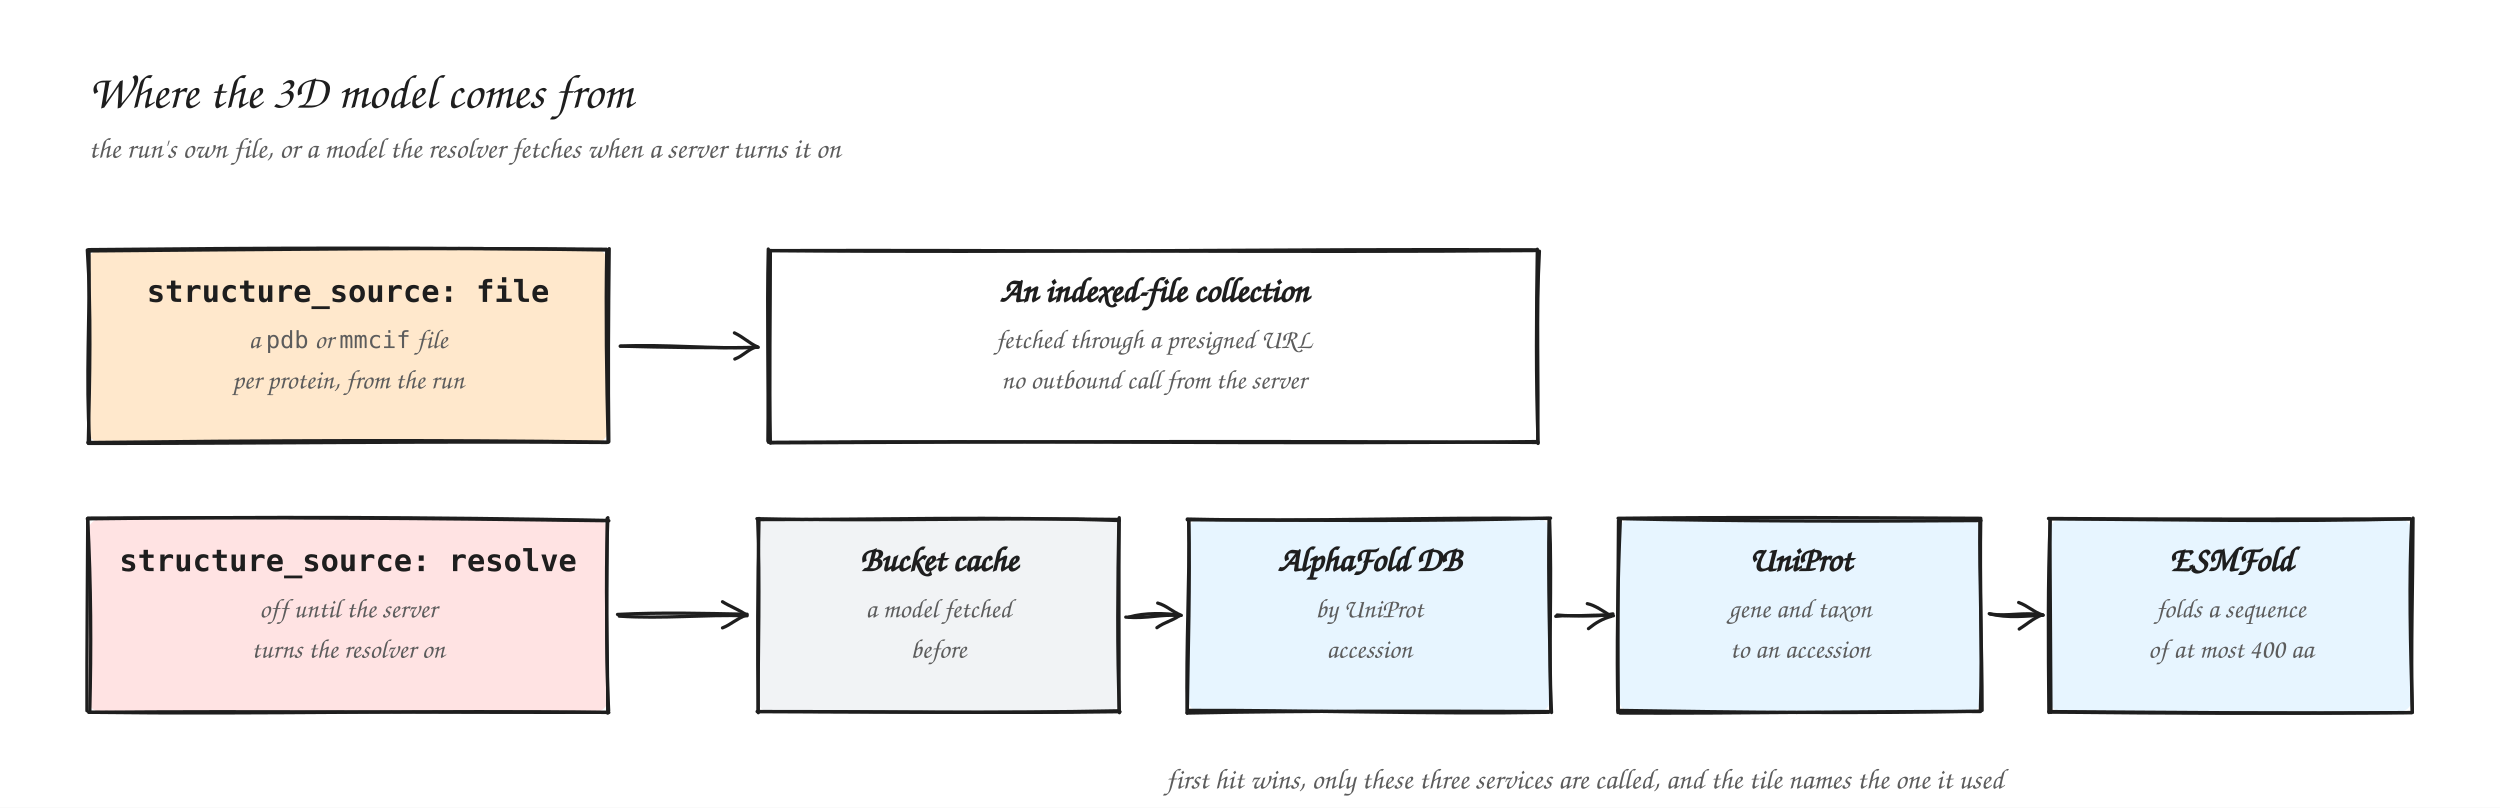
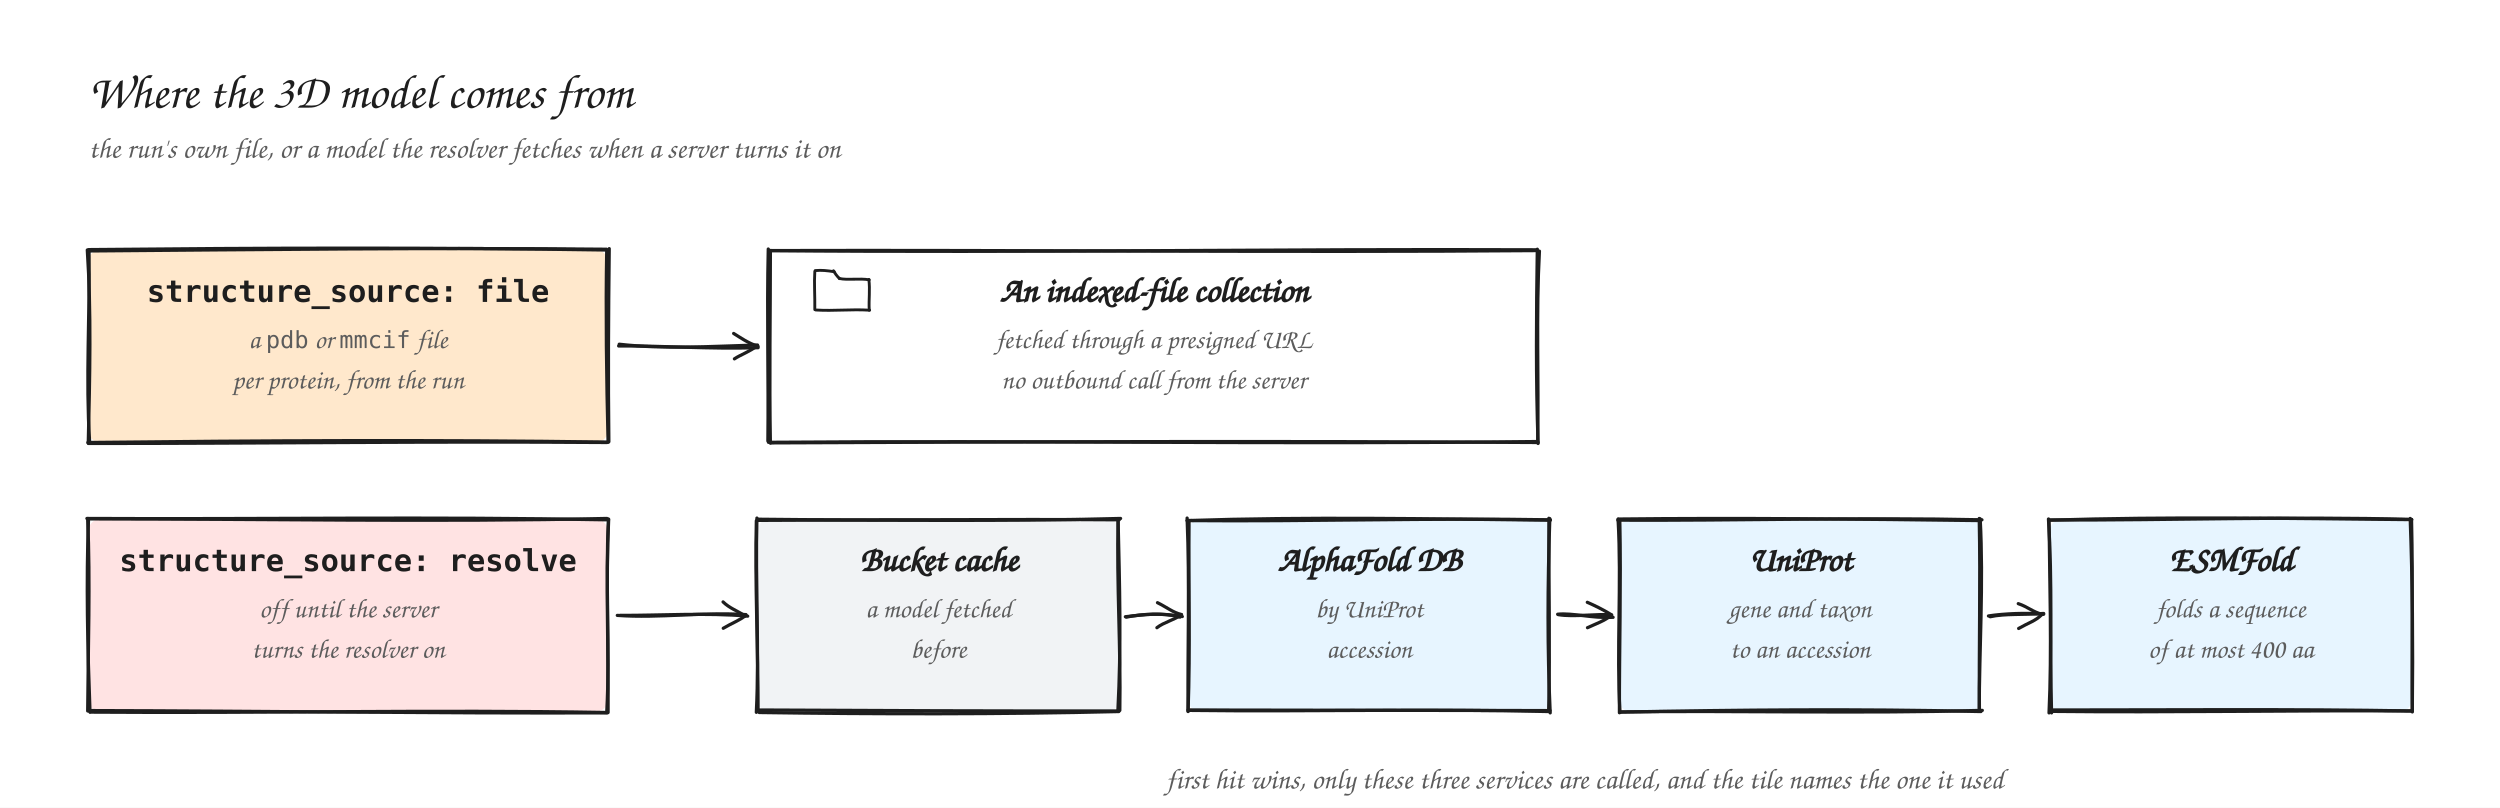
<svg xmlns="http://www.w3.org/2000/svg" width="1300" height="420" viewBox="0 0 1300 420">
  <rect width="1300" height="420" fill="#ffffff" />
  <text x="46.0" y="56.0" font-family="Virgil, Virgil GS, Excalifont, Comic Sans MS, Bradley Hand, cursive" font-size="25" fill="#1e1e1e" text-anchor="start" font-weight="normal">Where the 3D model comes from</text>
  <text x="46.0" y="82.0" font-family="Virgil, Virgil GS, Excalifont, Comic Sans MS, Bradley Hand, cursive" font-size="15" fill="#5c5c5c" text-anchor="start" font-weight="normal">the run's own file, or a model the resolver fetches when a server turns it on</text>
  <rect x="46.0" y="130.0" width="270.0" height="100.0" rx="6" fill="#ffe8cc" />
  <path d="M46.1,129.8 C135.4,128.9 226.5,128.6 315.3,130.0" fill="none" stroke="#1e1e1e" stroke-width="1.7" stroke-linecap="round" />
  <path d="M45.9,130.5 C134.5,129.8 224.6,128.7 315.4,129.6" fill="none" stroke="#1e1e1e" stroke-width="1.7" stroke-linecap="round" />
  <path d="M316.8,129.3 C316.4,164.8 316.2,196.3 316.6,229.7" fill="none" stroke="#1e1e1e" stroke-width="1.7" stroke-linecap="round" />
  <path d="M315.5,130.1 C314.9,162.1 315.4,197.7 316.2,229.8" fill="none" stroke="#1e1e1e" stroke-width="1.7" stroke-linecap="round" />
  <path d="M316.3,229.9 C226.2,228.6 134.6,229.1 45.7,230.1" fill="none" stroke="#1e1e1e" stroke-width="1.7" stroke-linecap="round" />
  <path d="M315.6,230.1 C225.9,229.4 136.9,230.6 46.0,230.6" fill="none" stroke="#1e1e1e" stroke-width="1.7" stroke-linecap="round" />
  <path d="M45.9,230.4 C46.7,196.0 47.5,162.1 45.4,130.0" fill="none" stroke="#1e1e1e" stroke-width="1.7" stroke-linecap="round" />
  <path d="M46.6,229.7 C44.5,197.2 46.8,163.6 46.3,130.2" fill="none" stroke="#1e1e1e" stroke-width="1.7" stroke-linecap="round" />
  <text x="181.0" y="157.0" font-family="Virgil, Virgil GS, Excalifont, Comic Sans MS, Bradley Hand, cursive" font-size="18" fill="#1e1e1e" text-anchor="middle" font-weight="bold">
    <tspan font-family="ui-monospace, SFMono-Regular, Menlo, Consolas, 'DejaVu Sans Mono', monospace" font-size="15.8">structure_source: file</tspan>
  </text>
  <text x="181.0" y="181.0" font-family="Virgil, Virgil GS, Excalifont, Comic Sans MS, Bradley Hand, cursive" font-size="14" fill="#5c5c5c" text-anchor="middle" font-weight="normal">a <tspan font-family="ui-monospace, SFMono-Regular, Menlo, Consolas, 'DejaVu Sans Mono', monospace" font-size="12.3">pdb</tspan> or <tspan font-family="ui-monospace, SFMono-Regular, Menlo, Consolas, 'DejaVu Sans Mono', monospace" font-size="12.3">mmcif</tspan> file</text>
  <text x="181.0" y="202.0" font-family="Virgil, Virgil GS, Excalifont, Comic Sans MS, Bradley Hand, cursive" font-size="14" fill="#5c5c5c" text-anchor="middle" font-weight="normal">per protein, from the run</text>
  <rect x="400.0" y="130.0" width="400.0" height="100.0" rx="6" fill="#ffffff" />
  <path d="M400.0,130.3 C533.6,129.9 667.8,131.4 799.3,130.3" fill="none" stroke="#1e1e1e" stroke-width="1.7" stroke-linecap="round" />
  <path d="M399.8,130.3 C533.8,131.6 667.7,129.3 799.2,129.9" fill="none" stroke="#1e1e1e" stroke-width="1.7" stroke-linecap="round" />
  <path d="M799.4,129.6 C798.9,162.1 798.6,197.5 799.8,230.6" fill="none" stroke="#1e1e1e" stroke-width="1.7" stroke-linecap="round" />
  <path d="M800.5,130.6 C798.7,163.2 800.2,197.9 799.6,229.9" fill="none" stroke="#1e1e1e" stroke-width="1.7" stroke-linecap="round" />
  <path d="M799.5,229.6 C666.2,231.2 534.8,228.9 399.6,230.0" fill="none" stroke="#1e1e1e" stroke-width="1.7" stroke-linecap="round" />
  <path d="M799.8,230.1 C667.0,229.2 531.7,229.7 400.7,230.3" fill="none" stroke="#1e1e1e" stroke-width="1.7" stroke-linecap="round" />
  <path d="M400.6,230.4 C400.0,197.0 400.6,161.9 400.6,130.5" fill="none" stroke="#1e1e1e" stroke-width="1.7" stroke-linecap="round" />
  <path d="M399.3,229.3 C399.7,196.3 398.7,163.8 399.5,129.5" fill="none" stroke="#1e1e1e" stroke-width="1.7" stroke-linecap="round" />
+   <path d="M423.7,161.0 C423.8,153.7 423.3,147.2 423.7,141.2" fill="none" stroke="#1e1e1e" stroke-width="1.5" stroke-linecap="round" />
+   <path d="M423.9,140.7 C427.3,140.4 430.0,140.7 433.8,141.3" fill="none" stroke="#1e1e1e" stroke-width="1.5" stroke-linecap="round" />
+   <path d="M433.4,140.8 C434.4,142.3 434.8,143.2 436.6,144.9" fill="none" stroke="#1e1e1e" stroke-width="1.5" stroke-linecap="round" />
+   <path d="M436.4,144.8 C440.9,145.8 446.8,144.6 452.0,145.5" fill="none" stroke="#1e1e1e" stroke-width="1.5" stroke-linecap="round" />
+   <path d="M451.8,145.3 C452.5,150.7 451.7,155.6 452.0,161.3" fill="none" stroke="#1e1e1e" stroke-width="1.5" stroke-linecap="round" />
+   <path d="M452.2,161.3 C442.4,160.7 433.8,161.8 424.2,161.2" fill="none" stroke="#1e1e1e" stroke-width="1.5" stroke-linecap="round" />
  <text x="600.0" y="157.0" font-family="Virgil, Virgil GS, Excalifont, Comic Sans MS, Bradley Hand, cursive" font-size="18" fill="#1e1e1e" text-anchor="middle" font-weight="bold">An indexed-file collection</text>
  <text x="600.0" y="181.0" font-family="Virgil, Virgil GS, Excalifont, Comic Sans MS, Bradley Hand, cursive" font-size="14" fill="#5c5c5c" text-anchor="middle" font-weight="normal">fetched through a presigned URL</text>
  <text x="600.0" y="202.0" font-family="Virgil, Virgil GS, Excalifont, Comic Sans MS, Bradley Hand, cursive" font-size="14" fill="#5c5c5c" text-anchor="middle" font-weight="normal">no outbound call from the server</text>
  <rect x="46.0" y="270.0" width="270.0" height="100.0" rx="6" fill="#ffe3e3" />
-   <path d="M45.4,269.8 C135.5,268.6 224.4,268.9 315.2,270.6" fill="none" stroke="#1e1e1e" stroke-width="1.7" stroke-linecap="round" />
-   <path d="M45.8,269.4 C136.4,268.9 225.2,269.5 316.6,270.8" fill="none" stroke="#1e1e1e" stroke-width="1.7" stroke-linecap="round" />
-   <path d="M315.7,269.6 C315.9,303.3 314.7,335.4 316.5,369.5" fill="none" stroke="#1e1e1e" stroke-width="1.7" stroke-linecap="round" />
-   <path d="M316.1,269.2 C314.5,304.8 316.1,335.5 316.0,370.8" fill="none" stroke="#1e1e1e" stroke-width="1.7" stroke-linecap="round" />
-   <path d="M315.5,370.4 C227.2,370.6 135.2,369.6 46.1,370.4" fill="none" stroke="#1e1e1e" stroke-width="1.7" stroke-linecap="round" />
-   <path d="M316.6,370.5 C225.5,369.1 137.0,371.6 46.5,370.4" fill="none" stroke="#1e1e1e" stroke-width="1.7" stroke-linecap="round" />
-   <path d="M45.2,369.6 C45.1,336.7 45.5,301.8 45.6,270.3" fill="none" stroke="#1e1e1e" stroke-width="1.7" stroke-linecap="round" />
-   <path d="M46.7,369.8 C47.5,336.5 47.4,304.9 45.6,269.6" fill="none" stroke="#1e1e1e" stroke-width="1.7" stroke-linecap="round" />
+   <path d="M45.2,269.6 C135.1,270.1 225.5,268.5 315.6,270.3" fill="none" stroke="#1e1e1e" stroke-width="1.7" stroke-linecap="round" />
+   <path d="M46.7,269.8 C137.5,269.8 227.4,271.6 315.6,269.6" fill="none" stroke="#1e1e1e" stroke-width="1.7" stroke-linecap="round" />
+   <path d="M316.5,270.0 C315.0,302.4 316.4,337.9 316.2,370.5" fill="none" stroke="#1e1e1e" stroke-width="1.7" stroke-linecap="round" />
+   <path d="M316.4,270.0 C314.7,303.8 317.3,337.6 315.5,370.5" fill="none" stroke="#1e1e1e" stroke-width="1.7" stroke-linecap="round" />
+   <path d="M315.8,370.7 C225.5,371.0 137.5,369.7 46.4,369.5" fill="none" stroke="#1e1e1e" stroke-width="1.7" stroke-linecap="round" />
+   <path d="M315.4,370.5 C224.8,368.9 137.3,371.0 46.8,370.3" fill="none" stroke="#1e1e1e" stroke-width="1.7" stroke-linecap="round" />
+   <path d="M46.8,370.2 C45.5,336.8 44.8,301.8 46.0,270.7" fill="none" stroke="#1e1e1e" stroke-width="1.7" stroke-linecap="round" />
+   <path d="M45.6,369.7 C45.8,337.9 47.0,302.4 45.6,270.1" fill="none" stroke="#1e1e1e" stroke-width="1.7" stroke-linecap="round" />
  <text x="181.0" y="297.0" font-family="Virgil, Virgil GS, Excalifont, Comic Sans MS, Bradley Hand, cursive" font-size="18" fill="#1e1e1e" text-anchor="middle" font-weight="bold">
    <tspan font-family="ui-monospace, SFMono-Regular, Menlo, Consolas, 'DejaVu Sans Mono', monospace" font-size="15.8">structure_source: resolve</tspan>
  </text>
  <text x="181.0" y="321.0" font-family="Virgil, Virgil GS, Excalifont, Comic Sans MS, Bradley Hand, cursive" font-size="14" fill="#5c5c5c" text-anchor="middle" font-weight="normal">off until the server</text>
  <text x="181.0" y="342.0" font-family="Virgil, Virgil GS, Excalifont, Comic Sans MS, Bradley Hand, cursive" font-size="14" fill="#5c5c5c" text-anchor="middle" font-weight="normal">turns the resolver on</text>
-   <path d="M322.7,180.0 C344.8,178.8 370.5,181.6 394.3,180.6" fill="none" stroke="#1e1e1e" stroke-width="1.7" stroke-linecap="round" />
-   <path d="M322.5,180.0 C344.3,180.6 371.6,181.1 393.4,180.6" fill="none" stroke="#1e1e1e" stroke-width="1.7" stroke-linecap="round" />
-   <path d="M393.9,180.4 C389.5,178.4 386.7,175.4 381.9,173.1" fill="none" stroke="#1e1e1e" stroke-width="1.7" stroke-linecap="round" />
-   <path d="M393.6,180.3 C389.1,181.5 386.6,185.0 382.1,186.7" fill="none" stroke="#1e1e1e" stroke-width="1.7" stroke-linecap="round" />
+   <path d="M321.7,179.9 C345.0,179.7 368.5,181.6 394.2,180.8" fill="none" stroke="#1e1e1e" stroke-width="1.7" stroke-linecap="round" />
+   <path d="M322.0,179.0 C345.7,181.7 370.0,180.1 393.9,179.4" fill="none" stroke="#1e1e1e" stroke-width="1.7" stroke-linecap="round" />
+   <path d="M394.2,180.1 C388.9,178.4 385.1,175.6 381.5,173.4" fill="none" stroke="#1e1e1e" stroke-width="1.7" stroke-linecap="round" />
+   <path d="M393.7,179.8 C390.0,182.8 385.0,184.5 381.9,186.6" fill="none" stroke="#1e1e1e" stroke-width="1.7" stroke-linecap="round" />
  <rect x="394.0" y="270.0" width="188.0" height="100.0" rx="6" fill="#f1f3f5" />
-   <path d="M394.8,270.2 C456.2,270.2 518.2,268.4 582.0,270.7" fill="none" stroke="#1e1e1e" stroke-width="1.7" stroke-linecap="round" />
-   <path d="M393.6,269.7 C456.5,271.2 520.4,269.1 581.6,270.1" fill="none" stroke="#1e1e1e" stroke-width="1.7" stroke-linecap="round" />
-   <path d="M581.8,269.9 C581.2,303.1 580.8,338.0 582.1,370.6" fill="none" stroke="#1e1e1e" stroke-width="1.7" stroke-linecap="round" />
-   <path d="M582.0,269.2 C581.7,304.7 582.0,336.8 581.9,369.5" fill="none" stroke="#1e1e1e" stroke-width="1.7" stroke-linecap="round" />
-   <path d="M582.4,370.1 C517.7,371.0 455.6,369.9 393.7,370.0" fill="none" stroke="#1e1e1e" stroke-width="1.7" stroke-linecap="round" />
-   <path d="M581.6,369.6 C519.5,370.9 455.4,370.2 394.4,370.0" fill="none" stroke="#1e1e1e" stroke-width="1.7" stroke-linecap="round" />
-   <path d="M394.2,370.0 C394.2,337.5 395.3,303.2 394.0,270.3" fill="none" stroke="#1e1e1e" stroke-width="1.7" stroke-linecap="round" />
-   <path d="M394.3,370.6 C393.8,336.8 393.9,304.7 394.7,269.6" fill="none" stroke="#1e1e1e" stroke-width="1.7" stroke-linecap="round" />
+   <path d="M394.2,270.0 C456.9,270.8 520.7,269.8 582.0,270.3" fill="none" stroke="#1e1e1e" stroke-width="1.7" stroke-linecap="round" />
+   <path d="M394.3,270.6 C456.5,270.1 519.3,271.4 582.7,269.6" fill="none" stroke="#1e1e1e" stroke-width="1.7" stroke-linecap="round" />
+   <path d="M581.4,269.9 C582.2,304.8 583.1,335.5 581.3,369.6" fill="none" stroke="#1e1e1e" stroke-width="1.7" stroke-linecap="round" />
+   <path d="M581.4,270.3 C580.6,303.9 582.9,337.9 582.3,369.4" fill="none" stroke="#1e1e1e" stroke-width="1.7" stroke-linecap="round" />
+   <path d="M581.8,370.0 C520.6,371.5 455.8,371.4 394.8,370.5" fill="none" stroke="#1e1e1e" stroke-width="1.7" stroke-linecap="round" />
+   <path d="M581.5,369.7 C518.3,369.8 456.7,369.5 394.4,369.2" fill="none" stroke="#1e1e1e" stroke-width="1.7" stroke-linecap="round" />
+   <path d="M394.2,370.0 C394.2,336.5 392.5,302.8 393.3,270.8" fill="none" stroke="#1e1e1e" stroke-width="1.7" stroke-linecap="round" />
+   <path d="M393.3,370.4 C394.9,338.2 392.7,302.6 393.6,269.4" fill="none" stroke="#1e1e1e" stroke-width="1.7" stroke-linecap="round" />
  <text x="488.0" y="297.0" font-family="Virgil, Virgil GS, Excalifont, Comic Sans MS, Bradley Hand, cursive" font-size="18" fill="#1e1e1e" text-anchor="middle" font-weight="bold">Bucket cache</text>
  <text x="488.0" y="321.0" font-family="Virgil, Virgil GS, Excalifont, Comic Sans MS, Bradley Hand, cursive" font-size="14" fill="#5c5c5c" text-anchor="middle" font-weight="normal">a model fetched</text>
  <text x="488.0" y="342.0" font-family="Virgil, Virgil GS, Excalifont, Comic Sans MS, Bradley Hand, cursive" font-size="14" fill="#5c5c5c" text-anchor="middle" font-weight="normal">before</text>
  <rect x="618.0" y="270.0" width="188.0" height="100.0" rx="6" fill="#e7f5ff" />
-   <path d="M617.4,269.9 C680.9,271.4 744.4,268.8 805.3,269.6" fill="none" stroke="#1e1e1e" stroke-width="1.7" stroke-linecap="round" />
-   <path d="M617.4,270.3 C679.3,270.5 744.2,271.3 806.3,269.4" fill="none" stroke="#1e1e1e" stroke-width="1.7" stroke-linecap="round" />
-   <path d="M805.8,270.0 C807.2,304.8 805.1,338.1 806.8,370.5" fill="none" stroke="#1e1e1e" stroke-width="1.7" stroke-linecap="round" />
-   <path d="M805.5,269.7 C804.9,303.1 806.0,336.2 806.4,369.2" fill="none" stroke="#1e1e1e" stroke-width="1.7" stroke-linecap="round" />
-   <path d="M806.2,370.0 C743.5,369.8 679.1,369.5 617.3,370.8" fill="none" stroke="#1e1e1e" stroke-width="1.7" stroke-linecap="round" />
-   <path d="M805.3,370.4 C744.3,371.5 679.4,369.2 617.6,369.4" fill="none" stroke="#1e1e1e" stroke-width="1.7" stroke-linecap="round" />
-   <path d="M617.4,370.7 C617.8,338.0 619.0,302.6 618.1,270.3" fill="none" stroke="#1e1e1e" stroke-width="1.7" stroke-linecap="round" />
-   <path d="M617.3,370.7 C616.7,335.3 618.6,303.1 618.2,270.5" fill="none" stroke="#1e1e1e" stroke-width="1.7" stroke-linecap="round" />
+   <path d="M617.4,270.7 C680.4,271.3 744.4,269.2 806.1,270.3" fill="none" stroke="#1e1e1e" stroke-width="1.7" stroke-linecap="round" />
+   <path d="M617.3,270.7 C679.4,268.6 743.9,269.8 806.2,270.5" fill="none" stroke="#1e1e1e" stroke-width="1.7" stroke-linecap="round" />
+   <path d="M805.9,269.7 C804.7,304.5 804.6,337.8 806.1,370.7" fill="none" stroke="#1e1e1e" stroke-width="1.7" stroke-linecap="round" />
+   <path d="M805.4,269.5 C805.3,302.1 806.1,335.8 805.3,369.5" fill="none" stroke="#1e1e1e" stroke-width="1.7" stroke-linecap="round" />
+   <path d="M806.0,369.5 C742.7,369.4 681.5,369.3 617.8,369.2" fill="none" stroke="#1e1e1e" stroke-width="1.7" stroke-linecap="round" />
+   <path d="M805.5,370.0 C742.5,368.4 681.4,370.2 618.7,369.4" fill="none" stroke="#1e1e1e" stroke-width="1.7" stroke-linecap="round" />
+   <path d="M617.8,370.0 C619.0,336.4 618.0,304.4 618.3,270.8" fill="none" stroke="#1e1e1e" stroke-width="1.7" stroke-linecap="round" />
+   <path d="M617.8,369.8 C617.5,337.7 618.7,303.8 617.3,269.4" fill="none" stroke="#1e1e1e" stroke-width="1.7" stroke-linecap="round" />
  <text x="712.0" y="297.0" font-family="Virgil, Virgil GS, Excalifont, Comic Sans MS, Bradley Hand, cursive" font-size="18" fill="#1e1e1e" text-anchor="middle" font-weight="bold">AlphaFold DB</text>
  <text x="712.0" y="321.0" font-family="Virgil, Virgil GS, Excalifont, Comic Sans MS, Bradley Hand, cursive" font-size="14" fill="#5c5c5c" text-anchor="middle" font-weight="normal">by UniProt</text>
  <text x="712.0" y="342.0" font-family="Virgil, Virgil GS, Excalifont, Comic Sans MS, Bradley Hand, cursive" font-size="14" fill="#5c5c5c" text-anchor="middle" font-weight="normal">accession</text>
  <rect x="842.0" y="270.0" width="188.0" height="100.0" rx="6" fill="#e7f5ff" />
-   <path d="M841.9,269.7 C903.3,271.1 965.9,271.2 1030.1,270.7" fill="none" stroke="#1e1e1e" stroke-width="1.7" stroke-linecap="round" />
-   <path d="M841.4,269.5 C903.9,268.8 967.4,269.2 1029.3,269.5" fill="none" stroke="#1e1e1e" stroke-width="1.7" stroke-linecap="round" />
-   <path d="M1030.0,269.5 C1029.4,302.7 1030.8,336.0 1029.8,369.2" fill="none" stroke="#1e1e1e" stroke-width="1.7" stroke-linecap="round" />
-   <path d="M1029.5,270.0 C1029.2,301.8 1030.7,336.8 1030.7,369.4" fill="none" stroke="#1e1e1e" stroke-width="1.7" stroke-linecap="round" />
-   <path d="M1029.8,370.0 C968.4,369.8 904.7,371.1 842.3,370.8" fill="none" stroke="#1e1e1e" stroke-width="1.7" stroke-linecap="round" />
-   <path d="M1029.8,369.8 C966.8,371.1 905.3,370.4 841.3,369.4" fill="none" stroke="#1e1e1e" stroke-width="1.7" stroke-linecap="round" />
-   <path d="M841.3,370.5 C840.6,337.4 841.2,302.3 842.6,270.3" fill="none" stroke="#1e1e1e" stroke-width="1.7" stroke-linecap="round" />
-   <path d="M841.5,369.9 C841.3,335.8 841.3,303.2 841.6,270.7" fill="none" stroke="#1e1e1e" stroke-width="1.7" stroke-linecap="round" />
+   <path d="M841.3,270.5 C903.3,270.8 966.6,268.9 1030.6,270.3" fill="none" stroke="#1e1e1e" stroke-width="1.7" stroke-linecap="round" />
+   <path d="M841.5,269.9 C904.0,269.2 966.7,269.9 1029.6,270.7" fill="none" stroke="#1e1e1e" stroke-width="1.7" stroke-linecap="round" />
+   <path d="M1029.7,269.8 C1031.5,303.5 1029.2,338.2 1029.2,369.8" fill="none" stroke="#1e1e1e" stroke-width="1.7" stroke-linecap="round" />
+   <path d="M1029.2,269.6 C1029.9,303.3 1029.0,336.7 1029.3,369.8" fill="none" stroke="#1e1e1e" stroke-width="1.7" stroke-linecap="round" />
+   <path d="M1030.1,370.0 C965.9,368.5 904.0,369.1 842.4,370.3" fill="none" stroke="#1e1e1e" stroke-width="1.7" stroke-linecap="round" />
+   <path d="M1030.8,369.4 C968.0,371.2 904.3,369.4 842.4,370.2" fill="none" stroke="#1e1e1e" stroke-width="1.7" stroke-linecap="round" />
+   <path d="M842.4,370.5 C840.5,337.7 843.3,303.7 841.4,270.0" fill="none" stroke="#1e1e1e" stroke-width="1.7" stroke-linecap="round" />
+   <path d="M842.1,370.6 C842.0,337.7 843.0,304.4 842.3,270.3" fill="none" stroke="#1e1e1e" stroke-width="1.7" stroke-linecap="round" />
  <text x="936.0" y="297.0" font-family="Virgil, Virgil GS, Excalifont, Comic Sans MS, Bradley Hand, cursive" font-size="18" fill="#1e1e1e" text-anchor="middle" font-weight="bold">UniProt</text>
  <text x="936.0" y="321.0" font-family="Virgil, Virgil GS, Excalifont, Comic Sans MS, Bradley Hand, cursive" font-size="14" fill="#5c5c5c" text-anchor="middle" font-weight="normal">gene and taxon</text>
  <text x="936.0" y="342.0" font-family="Virgil, Virgil GS, Excalifont, Comic Sans MS, Bradley Hand, cursive" font-size="14" fill="#5c5c5c" text-anchor="middle" font-weight="normal">to an accession</text>
  <rect x="1066.0" y="270.0" width="188.0" height="100.0" rx="6" fill="#e7f5ff" />
-   <path d="M1065.7,269.8 C1130.2,270.2 1190.5,271.5 1253.2,269.8" fill="none" stroke="#1e1e1e" stroke-width="1.7" stroke-linecap="round" />
-   <path d="M1065.2,269.6 C1128.6,270.0 1190.4,270.0 1253.3,269.8" fill="none" stroke="#1e1e1e" stroke-width="1.7" stroke-linecap="round" />
-   <path d="M1254.1,270.0 C1252.5,301.8 1253.4,335.8 1254.4,370.3" fill="none" stroke="#1e1e1e" stroke-width="1.7" stroke-linecap="round" />
-   <path d="M1254.8,269.4 C1254.7,304.5 1253.6,336.1 1254.4,370.2" fill="none" stroke="#1e1e1e" stroke-width="1.7" stroke-linecap="round" />
-   <path d="M1254.4,370.5 C1189.9,371.1 1129.9,370.4 1065.4,370.0" fill="none" stroke="#1e1e1e" stroke-width="1.7" stroke-linecap="round" />
-   <path d="M1254.1,370.6 C1191.3,371.1 1129.6,371.0 1066.3,370.3" fill="none" stroke="#1e1e1e" stroke-width="1.7" stroke-linecap="round" />
-   <path d="M1065.4,370.5 C1065.1,335.2 1064.8,302.9 1066.1,270.2" fill="none" stroke="#1e1e1e" stroke-width="1.7" stroke-linecap="round" />
-   <path d="M1066.5,370.4 C1066.4,337.2 1066.0,301.7 1066.0,270.1" fill="none" stroke="#1e1e1e" stroke-width="1.7" stroke-linecap="round" />
+   <path d="M1065.4,270.5 C1127.8,268.5 1190.2,269.6 1254.1,270.2" fill="none" stroke="#1e1e1e" stroke-width="1.7" stroke-linecap="round" />
+   <path d="M1066.5,270.4 C1129.1,270.6 1191.3,268.4 1254.0,270.1" fill="none" stroke="#1e1e1e" stroke-width="1.7" stroke-linecap="round" />
+   <path d="M1253.3,269.6 C1254.5,301.9 1254.8,335.9 1254.4,369.5" fill="none" stroke="#1e1e1e" stroke-width="1.7" stroke-linecap="round" />
+   <path d="M1254.0,270.3 C1254.8,304.9 1254.0,336.3 1254.4,370.2" fill="none" stroke="#1e1e1e" stroke-width="1.7" stroke-linecap="round" />
+   <path d="M1254.4,369.7 C1191.8,368.6 1127.5,369.2 1066.1,369.2" fill="none" stroke="#1e1e1e" stroke-width="1.7" stroke-linecap="round" />
+   <path d="M1254.3,369.7 C1189.9,369.3 1129.2,370.6 1066.0,369.9" fill="none" stroke="#1e1e1e" stroke-width="1.7" stroke-linecap="round" />
+   <path d="M1066.8,370.7 C1065.9,335.4 1067.3,302.4 1065.2,269.9" fill="none" stroke="#1e1e1e" stroke-width="1.7" stroke-linecap="round" />
+   <path d="M1065.5,370.7 C1067.0,338.2 1065.8,302.6 1065.5,270.1" fill="none" stroke="#1e1e1e" stroke-width="1.7" stroke-linecap="round" />
  <text x="1160.0" y="297.0" font-family="Virgil, Virgil GS, Excalifont, Comic Sans MS, Bradley Hand, cursive" font-size="18" fill="#1e1e1e" text-anchor="middle" font-weight="bold">ESMFold</text>
  <text x="1160.0" y="321.0" font-family="Virgil, Virgil GS, Excalifont, Comic Sans MS, Bradley Hand, cursive" font-size="14" fill="#5c5c5c" text-anchor="middle" font-weight="normal">folds a sequence</text>
  <text x="1160.0" y="342.0" font-family="Virgil, Virgil GS, Excalifont, Comic Sans MS, Bradley Hand, cursive" font-size="14" fill="#5c5c5c" text-anchor="middle" font-weight="normal">of at most 400 aa</text>
-   <path d="M321.1,319.5 C344.6,318.3 366.9,319.0 388.5,319.4" fill="none" stroke="#1e1e1e" stroke-width="1.7" stroke-linecap="round" />
-   <path d="M322.0,320.4 C345.0,321.9 366.0,319.5 388.5,320.2" fill="none" stroke="#1e1e1e" stroke-width="1.7" stroke-linecap="round" />
-   <path d="M388.2,319.8 C384.2,317.0 379.1,315.1 375.7,312.9" fill="none" stroke="#1e1e1e" stroke-width="1.7" stroke-linecap="round" />
-   <path d="M388.2,319.8 C383.0,321.7 380.1,324.8 375.7,326.5" fill="none" stroke="#1e1e1e" stroke-width="1.7" stroke-linecap="round" />
-   <path d="M587.0,320.9 C595.2,318.5 606.2,318.8 613.0,319.9" fill="none" stroke="#1e1e1e" stroke-width="1.7" stroke-linecap="round" />
-   <path d="M585.4,320.9 C596.6,321.9 604.5,319.1 613.4,320.2" fill="none" stroke="#1e1e1e" stroke-width="1.7" stroke-linecap="round" />
-   <path d="M614.3,320.0 C609.2,317.9 606.7,314.9 602.0,313.6" fill="none" stroke="#1e1e1e" stroke-width="1.7" stroke-linecap="round" />
-   <path d="M613.5,320.0 C609.3,323.0 605.7,323.4 601.6,326.4" fill="none" stroke="#1e1e1e" stroke-width="1.7" stroke-linecap="round" />
-   <path d="M809.0,320.5 C817.9,319.4 827.9,321.4 838.7,319.2" fill="none" stroke="#1e1e1e" stroke-width="1.7" stroke-linecap="round" />
-   <path d="M809.7,319.8 C821.0,320.9 830.3,319.2 839.0,320.2" fill="none" stroke="#1e1e1e" stroke-width="1.7" stroke-linecap="round" />
-   <path d="M837.6,320.3 C833.6,317.7 829.3,314.7 825.4,313.9" fill="none" stroke="#1e1e1e" stroke-width="1.7" stroke-linecap="round" />
-   <path d="M837.9,320.5 C833.4,321.7 829.8,323.8 826.0,326.9" fill="none" stroke="#1e1e1e" stroke-width="1.7" stroke-linecap="round" />
-   <path d="M1034.4,319.1 C1043.9,321.7 1054.4,320.2 1062.5,319.9" fill="none" stroke="#1e1e1e" stroke-width="1.7" stroke-linecap="round" />
-   <path d="M1034.9,319.3 C1044.3,320.6 1051.8,318.2 1061.9,319.7" fill="none" stroke="#1e1e1e" stroke-width="1.7" stroke-linecap="round" />
-   <path d="M1062.2,319.8 C1057.5,318.3 1054.7,315.1 1049.7,313.3" fill="none" stroke="#1e1e1e" stroke-width="1.7" stroke-linecap="round" />
-   <path d="M1062.0,319.7 C1057.2,321.5 1053.2,325.2 1050.0,327.1" fill="none" stroke="#1e1e1e" stroke-width="1.7" stroke-linecap="round" />
+   <path d="M322.6,320.0 C342.6,320.1 367.8,318.5 388.8,320.4" fill="none" stroke="#1e1e1e" stroke-width="1.7" stroke-linecap="round" />
+   <path d="M321.0,320.0 C342.9,321.6 365.9,318.1 387.9,319.6" fill="none" stroke="#1e1e1e" stroke-width="1.7" stroke-linecap="round" />
+   <path d="M387.5,320.3 C383.2,317.5 379.4,316.3 376.0,313.0" fill="none" stroke="#1e1e1e" stroke-width="1.7" stroke-linecap="round" />
+   <path d="M387.9,319.9 C384.7,322.6 380.6,324.0 376.1,326.7" fill="none" stroke="#1e1e1e" stroke-width="1.7" stroke-linecap="round" />
+   <path d="M585.2,320.7 C594.8,319.7 603.8,318.2 613.6,320.9" fill="none" stroke="#1e1e1e" stroke-width="1.7" stroke-linecap="round" />
+   <path d="M585.7,320.9 C594.3,319.1 604.7,318.8 614.8,320.6" fill="none" stroke="#1e1e1e" stroke-width="1.7" stroke-linecap="round" />
+   <path d="M614.2,319.5 C610.1,318.6 606.6,315.7 601.9,313.4" fill="none" stroke="#1e1e1e" stroke-width="1.7" stroke-linecap="round" />
+   <path d="M614.4,319.6 C610.4,322.5 605.3,323.5 601.6,326.4" fill="none" stroke="#1e1e1e" stroke-width="1.7" stroke-linecap="round" />
+   <path d="M810.3,319.6 C818.5,321.0 830.6,319.0 838.1,319.8" fill="none" stroke="#1e1e1e" stroke-width="1.7" stroke-linecap="round" />
+   <path d="M810.0,319.4 C818.0,318.6 827.5,321.6 838.8,321.0" fill="none" stroke="#1e1e1e" stroke-width="1.7" stroke-linecap="round" />
+   <path d="M837.8,319.6 C833.8,317.1 829.1,314.8 825.4,313.2" fill="none" stroke="#1e1e1e" stroke-width="1.7" stroke-linecap="round" />
+   <path d="M837.9,320.0 C834.0,323.0 830.3,324.2 825.5,326.4" fill="none" stroke="#1e1e1e" stroke-width="1.7" stroke-linecap="round" />
+   <path d="M1034.0,320.3 C1041.6,319.1 1054.5,318.5 1062.7,319.4" fill="none" stroke="#1e1e1e" stroke-width="1.7" stroke-linecap="round" />
+   <path d="M1034.9,320.7 C1042.4,319.0 1052.3,319.8 1062.7,319.0" fill="none" stroke="#1e1e1e" stroke-width="1.7" stroke-linecap="round" />
+   <path d="M1062.1,319.5 C1056.9,318.2 1054.6,315.6 1049.5,313.9" fill="none" stroke="#1e1e1e" stroke-width="1.7" stroke-linecap="round" />
+   <path d="M1061.6,319.7 C1058.5,322.9 1054.7,323.9 1049.7,326.8" fill="none" stroke="#1e1e1e" stroke-width="1.7" stroke-linecap="round" />
  <text x="824.0" y="410.0" font-family="Virgil, Virgil GS, Excalifont, Comic Sans MS, Bradley Hand, cursive" font-size="15" fill="#5c5c5c" text-anchor="middle" font-weight="normal">first hit wins, only these three services are called, and the tile names the one it used</text>
</svg>
